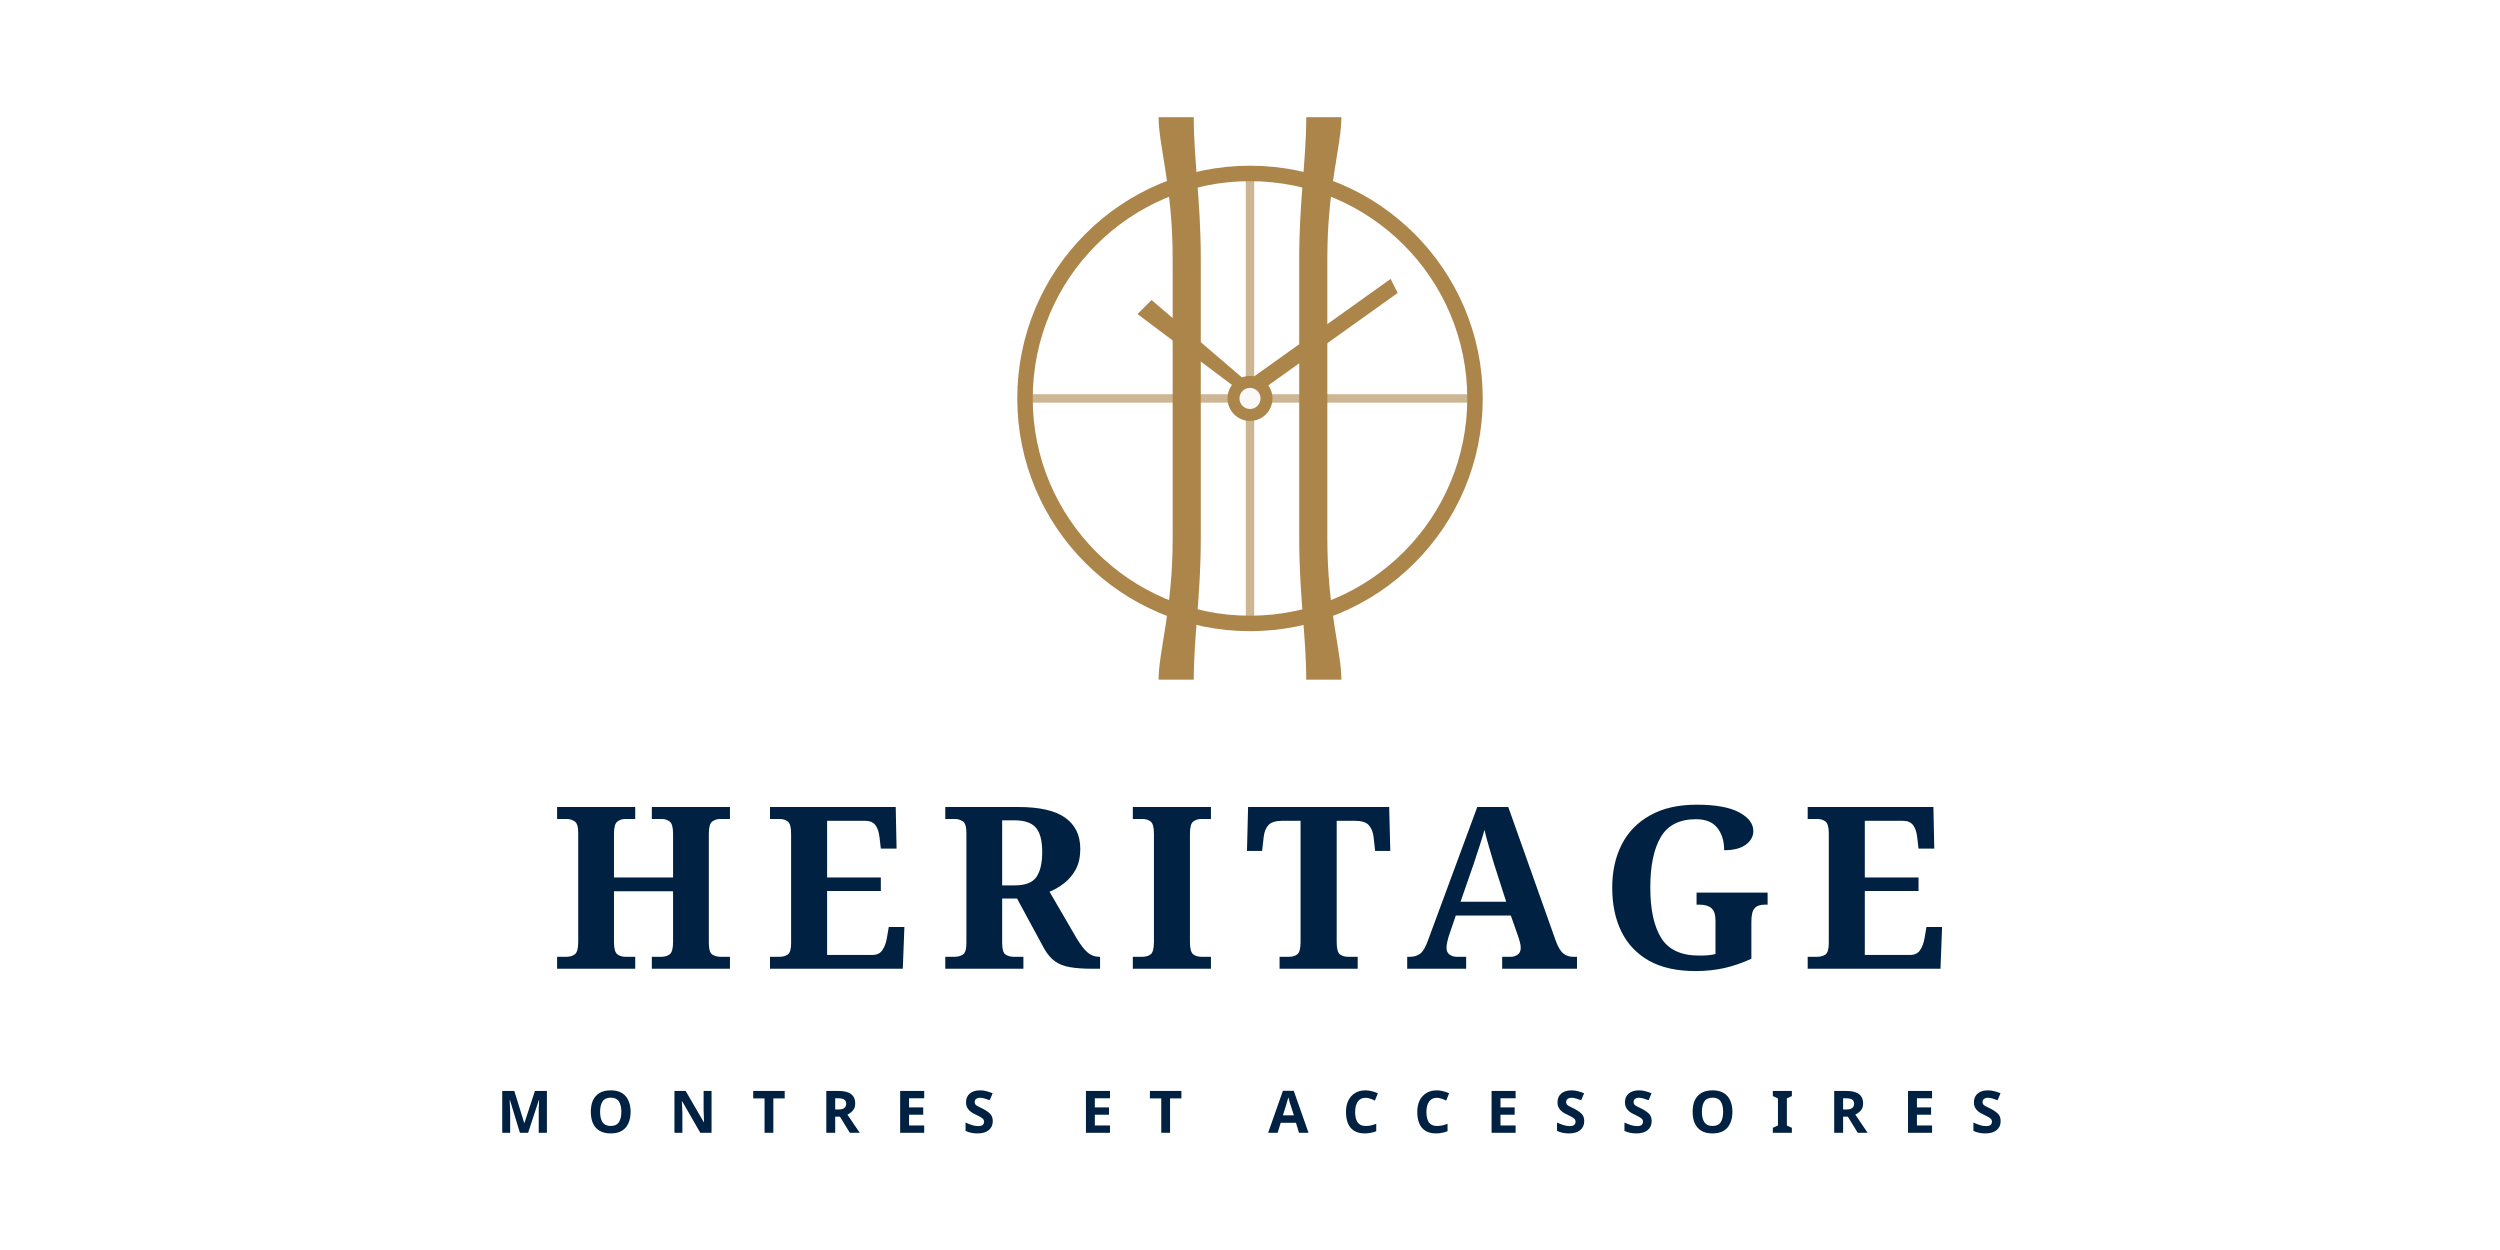
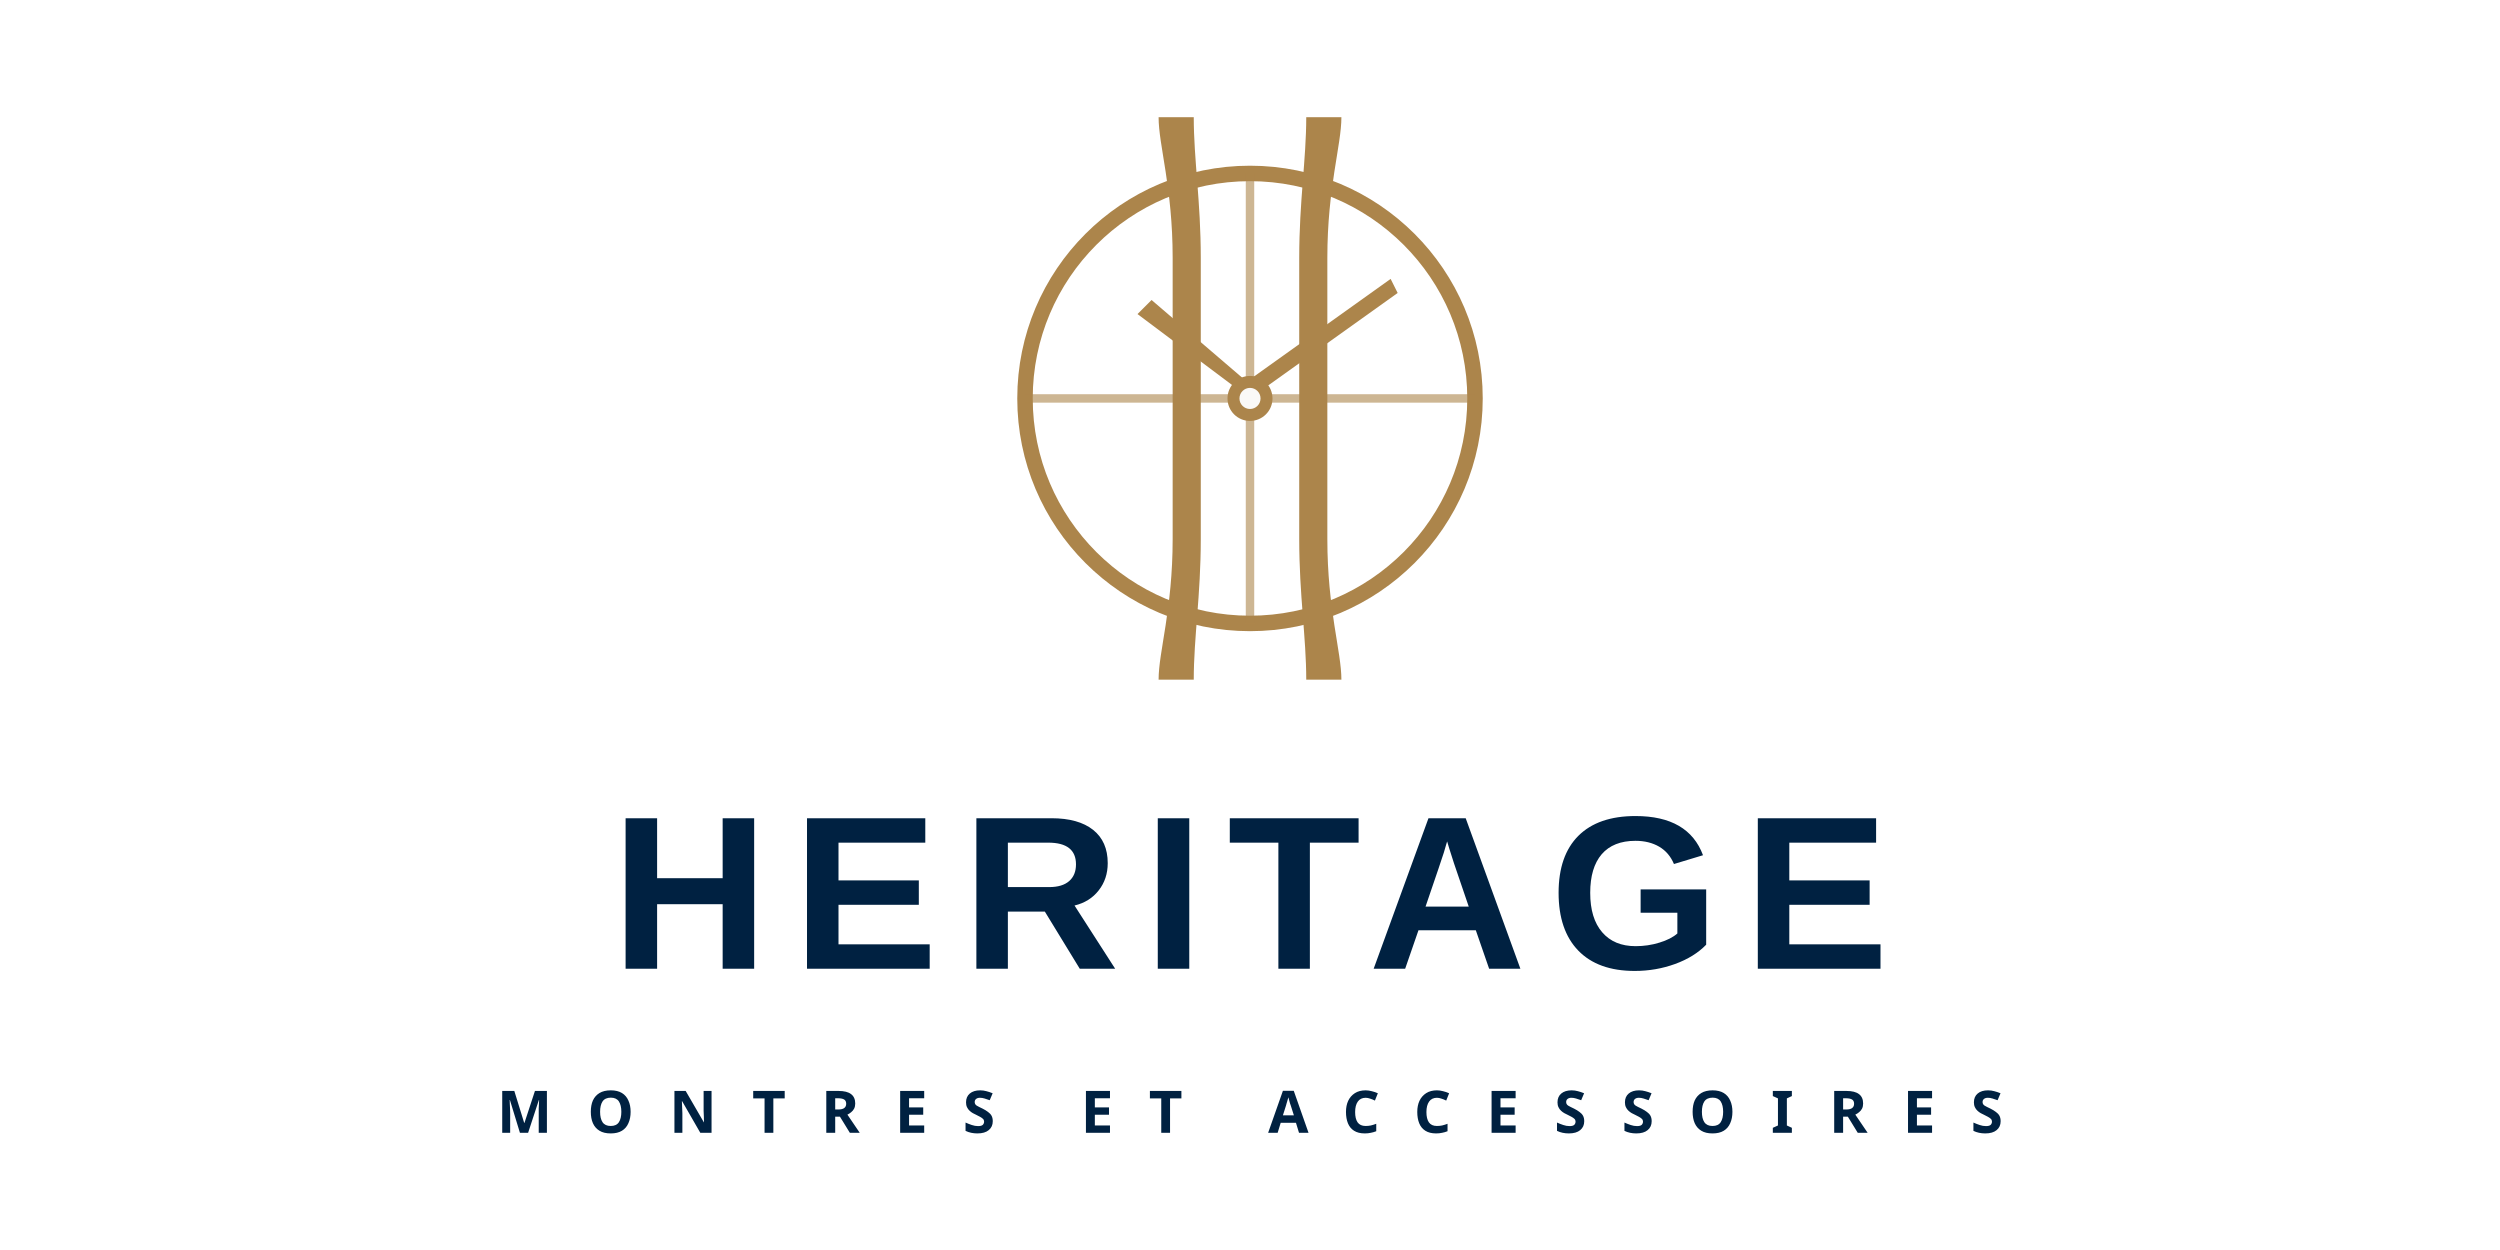
<svg xmlns="http://www.w3.org/2000/svg" viewBox="0 0 320 160" fill="none">
  <g transform="translate(115, 6) scale(0.9)">
    <circle cx="50" cy="50" r="32" stroke="#AC854B" stroke-width="2.2" />
    <line x1="50" y1="18" x2="50" y2="82" stroke="#AC854B" stroke-width="1.2" opacity="0.6" />
    <line x1="18" y1="50" x2="82" y2="50" stroke="#AC854B" stroke-width="1.2" opacity="0.6" />
    <path d="M37 10 C37 14, 39 20, 39 30 L39 70 C39 80, 37 86, 37 90 L42 90 C42 84, 43 78, 43 70 L43 30 C43 22, 42 16, 42 10 Z" fill="#AC854B" />
    <path d="M63 10 C63 14, 61 20, 61 30 L61 70 C61 80, 63 86, 63 90 L58 90 C58 84, 57 78, 57 70 L57 30 C57 22, 58 16, 58 10 Z" fill="#AC854B" />
    <path d="M50 50 L34 38 L36 36 L50 48 Z" fill="#AC854B" />
    <path d="M50 50 L71 35 L70 33 L49 48 Z" fill="#AC854B" />
    <circle cx="50" cy="50" r="3.2" fill="#AC854B" />
    <circle cx="50" cy="50" r="1.5" fill="#FAF9F7" />
  </g>
-   <text x="160" y="124" font-family="'Playfair Display', Georgia, serif" font-size="29" font-weight="700" fill="#002141" text-anchor="middle" letter-spacing="3.5">HERITAGE</text>
+   <text x="160" y="124" font-family="'Montserrat', Arial, sans-serif" font-size="28" font-weight="800" fill="#002141" text-anchor="middle" letter-spacing="3">HERITAGE</text>
  <text x="160" y="145" font-family="'Montserrat', sans-serif" font-size="7.5" font-weight="600" fill="#002141" text-anchor="middle" letter-spacing="4.5">MONTRES ET ACCESSOIRES</text>
</svg>
